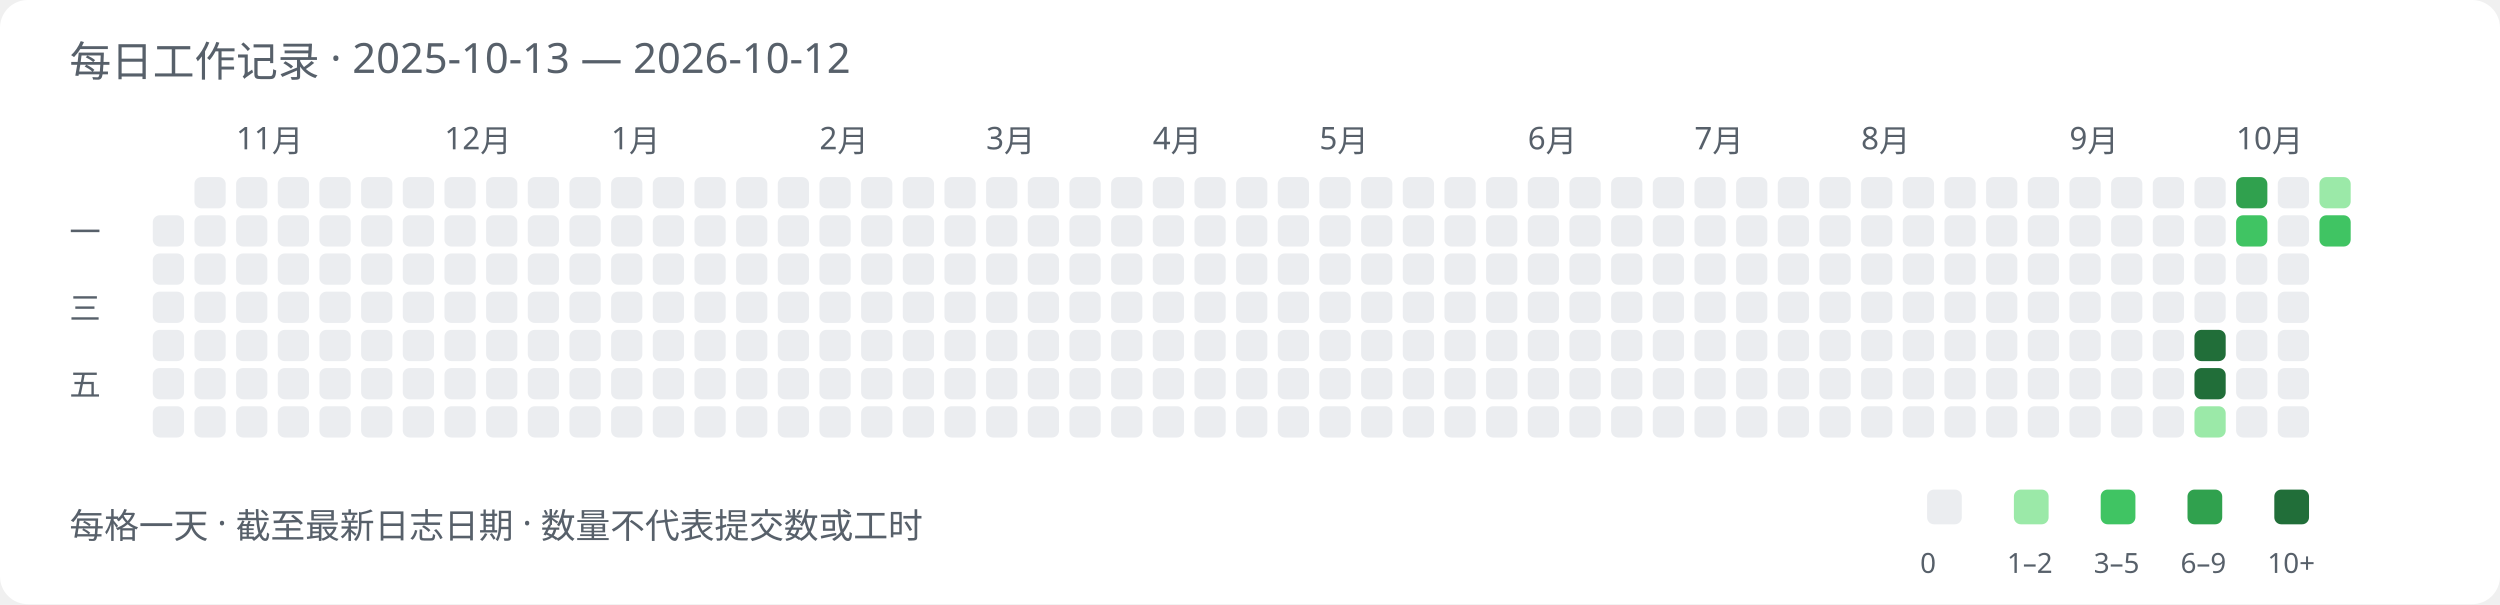
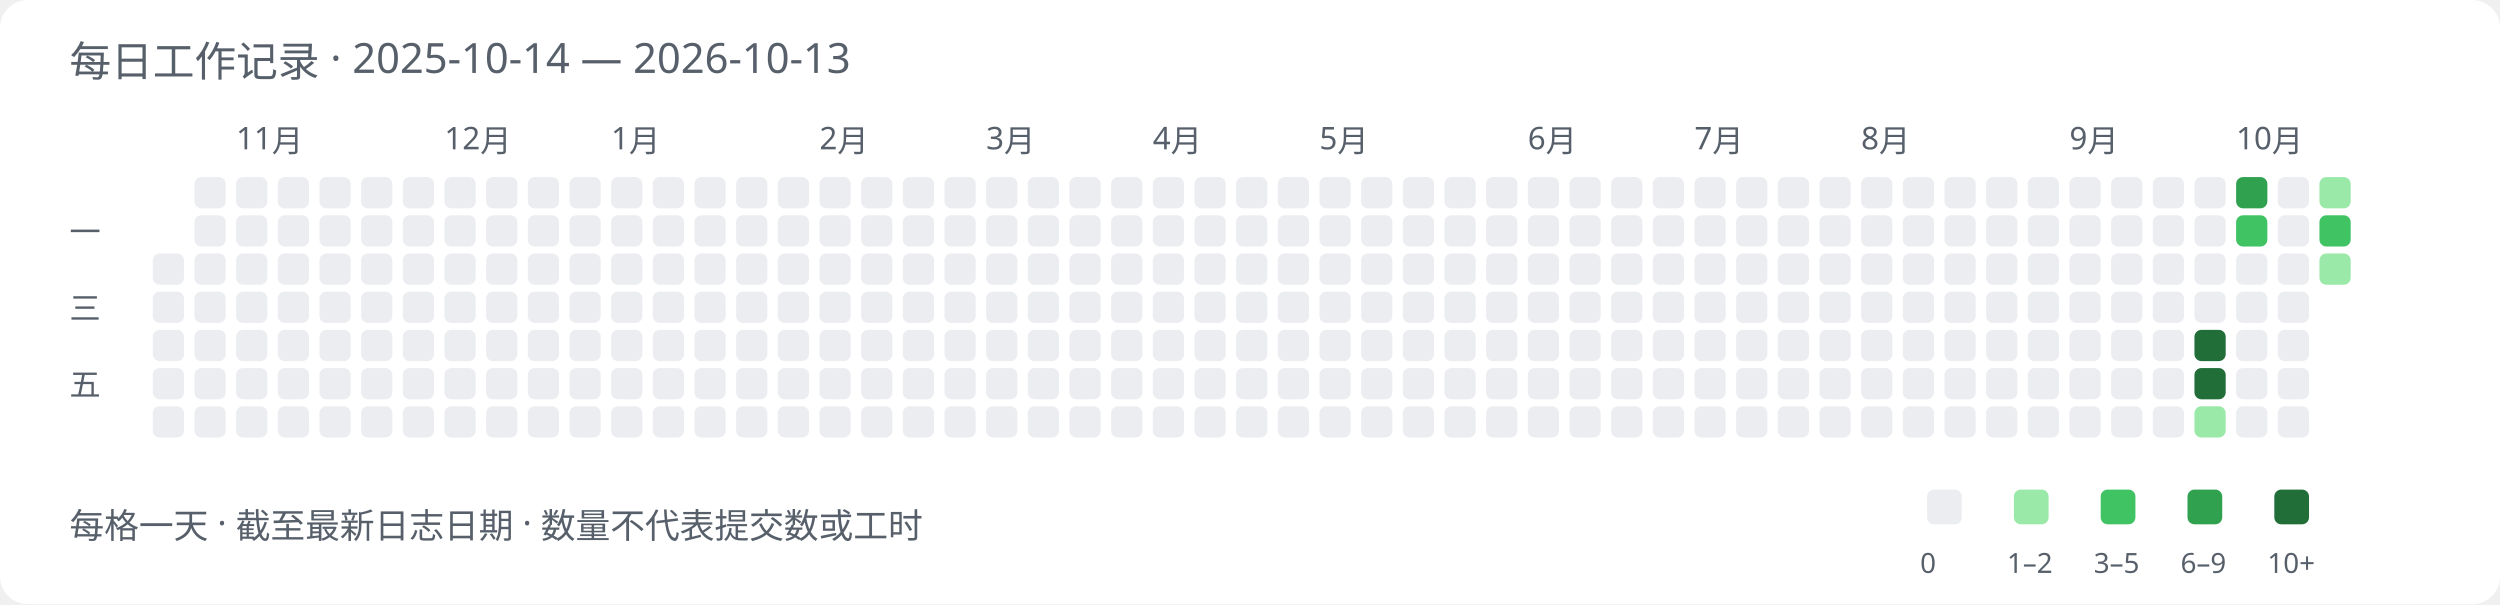
<svg xmlns="http://www.w3.org/2000/svg" width="720" height="174" viewBox="0 0 720 174" role="img" aria-label="每日开发记录全年贡献格">
  <rect width="100%" height="100%" rx="8" fill="#fff" />
  <g font-family="system-ui, sans-serif">
-     <text x="20" y="22" font-size="12" fill="#57606a">每日工作记录 · 2025-10-13 — 2026-10-12</text>
+     <text x="20" y="22" font-size="12" fill="#57606a">每日工作记录 · 2025-10-14 — 2026-10-13</text>
    <text x="20" y="70" font-size="9" fill="#57606a">一</text>
    <text x="20" y="92" font-size="9" fill="#57606a">三</text>
    <text x="20" y="114" font-size="9" fill="#57606a">五</text>
-     <rect data-date="2025-10-13" data-count="0" x="44" y="62" width="9" height="9" rx="2" fill="#ebedf0" />
    <rect data-date="2025-10-14" data-count="0" x="44" y="73" width="9" height="9" rx="2" fill="#ebedf0" />
    <rect data-date="2025-10-15" data-count="0" x="44" y="84" width="9" height="9" rx="2" fill="#ebedf0" />
    <rect data-date="2025-10-16" data-count="0" x="44" y="95" width="9" height="9" rx="2" fill="#ebedf0" />
    <rect data-date="2025-10-17" data-count="0" x="44" y="106" width="9" height="9" rx="2" fill="#ebedf0" />
    <rect data-date="2025-10-18" data-count="0" x="44" y="117" width="9" height="9" rx="2" fill="#ebedf0" />
    <rect data-date="2025-10-19" data-count="0" x="56" y="51" width="9" height="9" rx="2" fill="#ebedf0" />
    <rect data-date="2025-10-20" data-count="0" x="56" y="62" width="9" height="9" rx="2" fill="#ebedf0" />
    <rect data-date="2025-10-21" data-count="0" x="56" y="73" width="9" height="9" rx="2" fill="#ebedf0" />
    <rect data-date="2025-10-22" data-count="0" x="56" y="84" width="9" height="9" rx="2" fill="#ebedf0" />
    <rect data-date="2025-10-23" data-count="0" x="56" y="95" width="9" height="9" rx="2" fill="#ebedf0" />
    <rect data-date="2025-10-24" data-count="0" x="56" y="106" width="9" height="9" rx="2" fill="#ebedf0" />
    <rect data-date="2025-10-25" data-count="0" x="56" y="117" width="9" height="9" rx="2" fill="#ebedf0" />
    <rect data-date="2025-10-26" data-count="0" x="68" y="51" width="9" height="9" rx="2" fill="#ebedf0" />
    <rect data-date="2025-10-27" data-count="0" x="68" y="62" width="9" height="9" rx="2" fill="#ebedf0" />
    <rect data-date="2025-10-28" data-count="0" x="68" y="73" width="9" height="9" rx="2" fill="#ebedf0" />
    <rect data-date="2025-10-29" data-count="0" x="68" y="84" width="9" height="9" rx="2" fill="#ebedf0" />
    <rect data-date="2025-10-30" data-count="0" x="68" y="95" width="9" height="9" rx="2" fill="#ebedf0" />
    <rect data-date="2025-10-31" data-count="0" x="68" y="106" width="9" height="9" rx="2" fill="#ebedf0" />
    <text x="68" y="43" font-size="9" fill="#57606a">11月</text>
    <rect data-date="2025-11-01" data-count="0" x="68" y="117" width="9" height="9" rx="2" fill="#ebedf0" />
    <rect data-date="2025-11-02" data-count="0" x="80" y="51" width="9" height="9" rx="2" fill="#ebedf0" />
    <rect data-date="2025-11-03" data-count="0" x="80" y="62" width="9" height="9" rx="2" fill="#ebedf0" />
    <rect data-date="2025-11-04" data-count="0" x="80" y="73" width="9" height="9" rx="2" fill="#ebedf0" />
    <rect data-date="2025-11-05" data-count="0" x="80" y="84" width="9" height="9" rx="2" fill="#ebedf0" />
    <rect data-date="2025-11-06" data-count="0" x="80" y="95" width="9" height="9" rx="2" fill="#ebedf0" />
    <rect data-date="2025-11-07" data-count="0" x="80" y="106" width="9" height="9" rx="2" fill="#ebedf0" />
    <rect data-date="2025-11-08" data-count="0" x="80" y="117" width="9" height="9" rx="2" fill="#ebedf0" />
    <rect data-date="2025-11-09" data-count="0" x="92" y="51" width="9" height="9" rx="2" fill="#ebedf0" />
    <rect data-date="2025-11-10" data-count="0" x="92" y="62" width="9" height="9" rx="2" fill="#ebedf0" />
    <rect data-date="2025-11-11" data-count="0" x="92" y="73" width="9" height="9" rx="2" fill="#ebedf0" />
    <rect data-date="2025-11-12" data-count="0" x="92" y="84" width="9" height="9" rx="2" fill="#ebedf0" />
    <rect data-date="2025-11-13" data-count="0" x="92" y="95" width="9" height="9" rx="2" fill="#ebedf0" />
    <rect data-date="2025-11-14" data-count="0" x="92" y="106" width="9" height="9" rx="2" fill="#ebedf0" />
    <rect data-date="2025-11-15" data-count="0" x="92" y="117" width="9" height="9" rx="2" fill="#ebedf0" />
    <rect data-date="2025-11-16" data-count="0" x="104" y="51" width="9" height="9" rx="2" fill="#ebedf0" />
    <rect data-date="2025-11-17" data-count="0" x="104" y="62" width="9" height="9" rx="2" fill="#ebedf0" />
    <rect data-date="2025-11-18" data-count="0" x="104" y="73" width="9" height="9" rx="2" fill="#ebedf0" />
    <rect data-date="2025-11-19" data-count="0" x="104" y="84" width="9" height="9" rx="2" fill="#ebedf0" />
    <rect data-date="2025-11-20" data-count="0" x="104" y="95" width="9" height="9" rx="2" fill="#ebedf0" />
    <rect data-date="2025-11-21" data-count="0" x="104" y="106" width="9" height="9" rx="2" fill="#ebedf0" />
    <rect data-date="2025-11-22" data-count="0" x="104" y="117" width="9" height="9" rx="2" fill="#ebedf0" />
    <rect data-date="2025-11-23" data-count="0" x="116" y="51" width="9" height="9" rx="2" fill="#ebedf0" />
    <rect data-date="2025-11-24" data-count="0" x="116" y="62" width="9" height="9" rx="2" fill="#ebedf0" />
    <rect data-date="2025-11-25" data-count="0" x="116" y="73" width="9" height="9" rx="2" fill="#ebedf0" />
    <rect data-date="2025-11-26" data-count="0" x="116" y="84" width="9" height="9" rx="2" fill="#ebedf0" />
    <rect data-date="2025-11-27" data-count="0" x="116" y="95" width="9" height="9" rx="2" fill="#ebedf0" />
    <rect data-date="2025-11-28" data-count="0" x="116" y="106" width="9" height="9" rx="2" fill="#ebedf0" />
    <rect data-date="2025-11-29" data-count="0" x="116" y="117" width="9" height="9" rx="2" fill="#ebedf0" />
    <rect data-date="2025-11-30" data-count="0" x="128" y="51" width="9" height="9" rx="2" fill="#ebedf0" />
    <text x="128" y="43" font-size="9" fill="#57606a">12月</text>
    <rect data-date="2025-12-01" data-count="0" x="128" y="62" width="9" height="9" rx="2" fill="#ebedf0" />
    <rect data-date="2025-12-02" data-count="0" x="128" y="73" width="9" height="9" rx="2" fill="#ebedf0" />
    <rect data-date="2025-12-03" data-count="0" x="128" y="84" width="9" height="9" rx="2" fill="#ebedf0" />
    <rect data-date="2025-12-04" data-count="0" x="128" y="95" width="9" height="9" rx="2" fill="#ebedf0" />
    <rect data-date="2025-12-05" data-count="0" x="128" y="106" width="9" height="9" rx="2" fill="#ebedf0" />
    <rect data-date="2025-12-06" data-count="0" x="128" y="117" width="9" height="9" rx="2" fill="#ebedf0" />
    <rect data-date="2025-12-07" data-count="0" x="140" y="51" width="9" height="9" rx="2" fill="#ebedf0" />
    <rect data-date="2025-12-08" data-count="0" x="140" y="62" width="9" height="9" rx="2" fill="#ebedf0" />
    <rect data-date="2025-12-09" data-count="0" x="140" y="73" width="9" height="9" rx="2" fill="#ebedf0" />
    <rect data-date="2025-12-10" data-count="0" x="140" y="84" width="9" height="9" rx="2" fill="#ebedf0" />
    <rect data-date="2025-12-11" data-count="0" x="140" y="95" width="9" height="9" rx="2" fill="#ebedf0" />
    <rect data-date="2025-12-12" data-count="0" x="140" y="106" width="9" height="9" rx="2" fill="#ebedf0" />
    <rect data-date="2025-12-13" data-count="0" x="140" y="117" width="9" height="9" rx="2" fill="#ebedf0" />
    <rect data-date="2025-12-14" data-count="0" x="152" y="51" width="9" height="9" rx="2" fill="#ebedf0" />
    <rect data-date="2025-12-15" data-count="0" x="152" y="62" width="9" height="9" rx="2" fill="#ebedf0" />
    <rect data-date="2025-12-16" data-count="0" x="152" y="73" width="9" height="9" rx="2" fill="#ebedf0" />
    <rect data-date="2025-12-17" data-count="0" x="152" y="84" width="9" height="9" rx="2" fill="#ebedf0" />
    <rect data-date="2025-12-18" data-count="0" x="152" y="95" width="9" height="9" rx="2" fill="#ebedf0" />
    <rect data-date="2025-12-19" data-count="0" x="152" y="106" width="9" height="9" rx="2" fill="#ebedf0" />
    <rect data-date="2025-12-20" data-count="0" x="152" y="117" width="9" height="9" rx="2" fill="#ebedf0" />
    <rect data-date="2025-12-21" data-count="0" x="164" y="51" width="9" height="9" rx="2" fill="#ebedf0" />
    <rect data-date="2025-12-22" data-count="0" x="164" y="62" width="9" height="9" rx="2" fill="#ebedf0" />
    <rect data-date="2025-12-23" data-count="0" x="164" y="73" width="9" height="9" rx="2" fill="#ebedf0" />
    <rect data-date="2025-12-24" data-count="0" x="164" y="84" width="9" height="9" rx="2" fill="#ebedf0" />
    <rect data-date="2025-12-25" data-count="0" x="164" y="95" width="9" height="9" rx="2" fill="#ebedf0" />
    <rect data-date="2025-12-26" data-count="0" x="164" y="106" width="9" height="9" rx="2" fill="#ebedf0" />
    <rect data-date="2025-12-27" data-count="0" x="164" y="117" width="9" height="9" rx="2" fill="#ebedf0" />
    <rect data-date="2025-12-28" data-count="0" x="176" y="51" width="9" height="9" rx="2" fill="#ebedf0" />
    <rect data-date="2025-12-29" data-count="0" x="176" y="62" width="9" height="9" rx="2" fill="#ebedf0" />
    <rect data-date="2025-12-30" data-count="0" x="176" y="73" width="9" height="9" rx="2" fill="#ebedf0" />
    <rect data-date="2025-12-31" data-count="0" x="176" y="84" width="9" height="9" rx="2" fill="#ebedf0" />
    <text x="176" y="43" font-size="9" fill="#57606a">1月</text>
    <rect data-date="2026-01-01" data-count="0" x="176" y="95" width="9" height="9" rx="2" fill="#ebedf0" />
    <rect data-date="2026-01-02" data-count="0" x="176" y="106" width="9" height="9" rx="2" fill="#ebedf0" />
    <rect data-date="2026-01-03" data-count="0" x="176" y="117" width="9" height="9" rx="2" fill="#ebedf0" />
    <rect data-date="2026-01-04" data-count="0" x="188" y="51" width="9" height="9" rx="2" fill="#ebedf0" />
    <rect data-date="2026-01-05" data-count="0" x="188" y="62" width="9" height="9" rx="2" fill="#ebedf0" />
    <rect data-date="2026-01-06" data-count="0" x="188" y="73" width="9" height="9" rx="2" fill="#ebedf0" />
    <rect data-date="2026-01-07" data-count="0" x="188" y="84" width="9" height="9" rx="2" fill="#ebedf0" />
    <rect data-date="2026-01-08" data-count="0" x="188" y="95" width="9" height="9" rx="2" fill="#ebedf0" />
    <rect data-date="2026-01-09" data-count="0" x="188" y="106" width="9" height="9" rx="2" fill="#ebedf0" />
    <rect data-date="2026-01-10" data-count="0" x="188" y="117" width="9" height="9" rx="2" fill="#ebedf0" />
    <rect data-date="2026-01-11" data-count="0" x="200" y="51" width="9" height="9" rx="2" fill="#ebedf0" />
    <rect data-date="2026-01-12" data-count="0" x="200" y="62" width="9" height="9" rx="2" fill="#ebedf0" />
    <rect data-date="2026-01-13" data-count="0" x="200" y="73" width="9" height="9" rx="2" fill="#ebedf0" />
    <rect data-date="2026-01-14" data-count="0" x="200" y="84" width="9" height="9" rx="2" fill="#ebedf0" />
    <rect data-date="2026-01-15" data-count="0" x="200" y="95" width="9" height="9" rx="2" fill="#ebedf0" />
    <rect data-date="2026-01-16" data-count="0" x="200" y="106" width="9" height="9" rx="2" fill="#ebedf0" />
    <rect data-date="2026-01-17" data-count="0" x="200" y="117" width="9" height="9" rx="2" fill="#ebedf0" />
    <rect data-date="2026-01-18" data-count="0" x="212" y="51" width="9" height="9" rx="2" fill="#ebedf0" />
    <rect data-date="2026-01-19" data-count="0" x="212" y="62" width="9" height="9" rx="2" fill="#ebedf0" />
    <rect data-date="2026-01-20" data-count="0" x="212" y="73" width="9" height="9" rx="2" fill="#ebedf0" />
    <rect data-date="2026-01-21" data-count="0" x="212" y="84" width="9" height="9" rx="2" fill="#ebedf0" />
    <rect data-date="2026-01-22" data-count="0" x="212" y="95" width="9" height="9" rx="2" fill="#ebedf0" />
    <rect data-date="2026-01-23" data-count="0" x="212" y="106" width="9" height="9" rx="2" fill="#ebedf0" />
    <rect data-date="2026-01-24" data-count="0" x="212" y="117" width="9" height="9" rx="2" fill="#ebedf0" />
    <rect data-date="2026-01-25" data-count="0" x="224" y="51" width="9" height="9" rx="2" fill="#ebedf0" />
    <rect data-date="2026-01-26" data-count="0" x="224" y="62" width="9" height="9" rx="2" fill="#ebedf0" />
    <rect data-date="2026-01-27" data-count="0" x="224" y="73" width="9" height="9" rx="2" fill="#ebedf0" />
    <rect data-date="2026-01-28" data-count="0" x="224" y="84" width="9" height="9" rx="2" fill="#ebedf0" />
    <rect data-date="2026-01-29" data-count="0" x="224" y="95" width="9" height="9" rx="2" fill="#ebedf0" />
    <rect data-date="2026-01-30" data-count="0" x="224" y="106" width="9" height="9" rx="2" fill="#ebedf0" />
    <rect data-date="2026-01-31" data-count="0" x="224" y="117" width="9" height="9" rx="2" fill="#ebedf0" />
    <text x="236" y="43" font-size="9" fill="#57606a">2月</text>
    <rect data-date="2026-02-01" data-count="0" x="236" y="51" width="9" height="9" rx="2" fill="#ebedf0" />
    <rect data-date="2026-02-02" data-count="0" x="236" y="62" width="9" height="9" rx="2" fill="#ebedf0" />
    <rect data-date="2026-02-03" data-count="0" x="236" y="73" width="9" height="9" rx="2" fill="#ebedf0" />
    <rect data-date="2026-02-04" data-count="0" x="236" y="84" width="9" height="9" rx="2" fill="#ebedf0" />
    <rect data-date="2026-02-05" data-count="0" x="236" y="95" width="9" height="9" rx="2" fill="#ebedf0" />
    <rect data-date="2026-02-06" data-count="0" x="236" y="106" width="9" height="9" rx="2" fill="#ebedf0" />
    <rect data-date="2026-02-07" data-count="0" x="236" y="117" width="9" height="9" rx="2" fill="#ebedf0" />
    <rect data-date="2026-02-08" data-count="0" x="248" y="51" width="9" height="9" rx="2" fill="#ebedf0" />
    <rect data-date="2026-02-09" data-count="0" x="248" y="62" width="9" height="9" rx="2" fill="#ebedf0" />
    <rect data-date="2026-02-10" data-count="0" x="248" y="73" width="9" height="9" rx="2" fill="#ebedf0" />
    <rect data-date="2026-02-11" data-count="0" x="248" y="84" width="9" height="9" rx="2" fill="#ebedf0" />
    <rect data-date="2026-02-12" data-count="0" x="248" y="95" width="9" height="9" rx="2" fill="#ebedf0" />
    <rect data-date="2026-02-13" data-count="0" x="248" y="106" width="9" height="9" rx="2" fill="#ebedf0" />
    <rect data-date="2026-02-14" data-count="0" x="248" y="117" width="9" height="9" rx="2" fill="#ebedf0" />
    <rect data-date="2026-02-15" data-count="0" x="260" y="51" width="9" height="9" rx="2" fill="#ebedf0" />
    <rect data-date="2026-02-16" data-count="0" x="260" y="62" width="9" height="9" rx="2" fill="#ebedf0" />
    <rect data-date="2026-02-17" data-count="0" x="260" y="73" width="9" height="9" rx="2" fill="#ebedf0" />
    <rect data-date="2026-02-18" data-count="0" x="260" y="84" width="9" height="9" rx="2" fill="#ebedf0" />
    <rect data-date="2026-02-19" data-count="0" x="260" y="95" width="9" height="9" rx="2" fill="#ebedf0" />
    <rect data-date="2026-02-20" data-count="0" x="260" y="106" width="9" height="9" rx="2" fill="#ebedf0" />
    <rect data-date="2026-02-21" data-count="0" x="260" y="117" width="9" height="9" rx="2" fill="#ebedf0" />
    <rect data-date="2026-02-22" data-count="0" x="272" y="51" width="9" height="9" rx="2" fill="#ebedf0" />
    <rect data-date="2026-02-23" data-count="0" x="272" y="62" width="9" height="9" rx="2" fill="#ebedf0" />
    <rect data-date="2026-02-24" data-count="0" x="272" y="73" width="9" height="9" rx="2" fill="#ebedf0" />
    <rect data-date="2026-02-25" data-count="0" x="272" y="84" width="9" height="9" rx="2" fill="#ebedf0" />
    <rect data-date="2026-02-26" data-count="0" x="272" y="95" width="9" height="9" rx="2" fill="#ebedf0" />
    <rect data-date="2026-02-27" data-count="0" x="272" y="106" width="9" height="9" rx="2" fill="#ebedf0" />
    <rect data-date="2026-02-28" data-count="0" x="272" y="117" width="9" height="9" rx="2" fill="#ebedf0" />
    <text x="284" y="43" font-size="9" fill="#57606a">3月</text>
    <rect data-date="2026-03-01" data-count="0" x="284" y="51" width="9" height="9" rx="2" fill="#ebedf0" />
    <rect data-date="2026-03-02" data-count="0" x="284" y="62" width="9" height="9" rx="2" fill="#ebedf0" />
    <rect data-date="2026-03-03" data-count="0" x="284" y="73" width="9" height="9" rx="2" fill="#ebedf0" />
    <rect data-date="2026-03-04" data-count="0" x="284" y="84" width="9" height="9" rx="2" fill="#ebedf0" />
    <rect data-date="2026-03-05" data-count="0" x="284" y="95" width="9" height="9" rx="2" fill="#ebedf0" />
    <rect data-date="2026-03-06" data-count="0" x="284" y="106" width="9" height="9" rx="2" fill="#ebedf0" />
    <rect data-date="2026-03-07" data-count="0" x="284" y="117" width="9" height="9" rx="2" fill="#ebedf0" />
    <rect data-date="2026-03-08" data-count="0" x="296" y="51" width="9" height="9" rx="2" fill="#ebedf0" />
    <rect data-date="2026-03-09" data-count="0" x="296" y="62" width="9" height="9" rx="2" fill="#ebedf0" />
    <rect data-date="2026-03-10" data-count="0" x="296" y="73" width="9" height="9" rx="2" fill="#ebedf0" />
    <rect data-date="2026-03-11" data-count="0" x="296" y="84" width="9" height="9" rx="2" fill="#ebedf0" />
    <rect data-date="2026-03-12" data-count="0" x="296" y="95" width="9" height="9" rx="2" fill="#ebedf0" />
    <rect data-date="2026-03-13" data-count="0" x="296" y="106" width="9" height="9" rx="2" fill="#ebedf0" />
    <rect data-date="2026-03-14" data-count="0" x="296" y="117" width="9" height="9" rx="2" fill="#ebedf0" />
    <rect data-date="2026-03-15" data-count="0" x="308" y="51" width="9" height="9" rx="2" fill="#ebedf0" />
    <rect data-date="2026-03-16" data-count="0" x="308" y="62" width="9" height="9" rx="2" fill="#ebedf0" />
    <rect data-date="2026-03-17" data-count="0" x="308" y="73" width="9" height="9" rx="2" fill="#ebedf0" />
    <rect data-date="2026-03-18" data-count="0" x="308" y="84" width="9" height="9" rx="2" fill="#ebedf0" />
    <rect data-date="2026-03-19" data-count="0" x="308" y="95" width="9" height="9" rx="2" fill="#ebedf0" />
    <rect data-date="2026-03-20" data-count="0" x="308" y="106" width="9" height="9" rx="2" fill="#ebedf0" />
    <rect data-date="2026-03-21" data-count="0" x="308" y="117" width="9" height="9" rx="2" fill="#ebedf0" />
    <rect data-date="2026-03-22" data-count="0" x="320" y="51" width="9" height="9" rx="2" fill="#ebedf0" />
    <rect data-date="2026-03-23" data-count="0" x="320" y="62" width="9" height="9" rx="2" fill="#ebedf0" />
    <rect data-date="2026-03-24" data-count="0" x="320" y="73" width="9" height="9" rx="2" fill="#ebedf0" />
    <rect data-date="2026-03-25" data-count="0" x="320" y="84" width="9" height="9" rx="2" fill="#ebedf0" />
    <rect data-date="2026-03-26" data-count="0" x="320" y="95" width="9" height="9" rx="2" fill="#ebedf0" />
    <rect data-date="2026-03-27" data-count="0" x="320" y="106" width="9" height="9" rx="2" fill="#ebedf0" />
    <rect data-date="2026-03-28" data-count="0" x="320" y="117" width="9" height="9" rx="2" fill="#ebedf0" />
    <rect data-date="2026-03-29" data-count="0" x="332" y="51" width="9" height="9" rx="2" fill="#ebedf0" />
    <rect data-date="2026-03-30" data-count="0" x="332" y="62" width="9" height="9" rx="2" fill="#ebedf0" />
    <rect data-date="2026-03-31" data-count="0" x="332" y="73" width="9" height="9" rx="2" fill="#ebedf0" />
    <text x="332" y="43" font-size="9" fill="#57606a">4月</text>
    <rect data-date="2026-04-01" data-count="0" x="332" y="84" width="9" height="9" rx="2" fill="#ebedf0" />
    <rect data-date="2026-04-02" data-count="0" x="332" y="95" width="9" height="9" rx="2" fill="#ebedf0" />
    <rect data-date="2026-04-03" data-count="0" x="332" y="106" width="9" height="9" rx="2" fill="#ebedf0" />
    <rect data-date="2026-04-04" data-count="0" x="332" y="117" width="9" height="9" rx="2" fill="#ebedf0" />
    <rect data-date="2026-04-05" data-count="0" x="344" y="51" width="9" height="9" rx="2" fill="#ebedf0" />
    <rect data-date="2026-04-06" data-count="0" x="344" y="62" width="9" height="9" rx="2" fill="#ebedf0" />
    <rect data-date="2026-04-07" data-count="0" x="344" y="73" width="9" height="9" rx="2" fill="#ebedf0" />
    <rect data-date="2026-04-08" data-count="0" x="344" y="84" width="9" height="9" rx="2" fill="#ebedf0" />
    <rect data-date="2026-04-09" data-count="0" x="344" y="95" width="9" height="9" rx="2" fill="#ebedf0" />
    <rect data-date="2026-04-10" data-count="0" x="344" y="106" width="9" height="9" rx="2" fill="#ebedf0" />
    <rect data-date="2026-04-11" data-count="0" x="344" y="117" width="9" height="9" rx="2" fill="#ebedf0" />
    <rect data-date="2026-04-12" data-count="0" x="356" y="51" width="9" height="9" rx="2" fill="#ebedf0" />
    <rect data-date="2026-04-13" data-count="0" x="356" y="62" width="9" height="9" rx="2" fill="#ebedf0" />
    <rect data-date="2026-04-14" data-count="0" x="356" y="73" width="9" height="9" rx="2" fill="#ebedf0" />
    <rect data-date="2026-04-15" data-count="0" x="356" y="84" width="9" height="9" rx="2" fill="#ebedf0" />
    <rect data-date="2026-04-16" data-count="0" x="356" y="95" width="9" height="9" rx="2" fill="#ebedf0" />
    <rect data-date="2026-04-17" data-count="0" x="356" y="106" width="9" height="9" rx="2" fill="#ebedf0" />
    <rect data-date="2026-04-18" data-count="0" x="356" y="117" width="9" height="9" rx="2" fill="#ebedf0" />
    <rect data-date="2026-04-19" data-count="0" x="368" y="51" width="9" height="9" rx="2" fill="#ebedf0" />
    <rect data-date="2026-04-20" data-count="0" x="368" y="62" width="9" height="9" rx="2" fill="#ebedf0" />
    <rect data-date="2026-04-21" data-count="0" x="368" y="73" width="9" height="9" rx="2" fill="#ebedf0" />
    <rect data-date="2026-04-22" data-count="0" x="368" y="84" width="9" height="9" rx="2" fill="#ebedf0" />
    <rect data-date="2026-04-23" data-count="0" x="368" y="95" width="9" height="9" rx="2" fill="#ebedf0" />
    <rect data-date="2026-04-24" data-count="0" x="368" y="106" width="9" height="9" rx="2" fill="#ebedf0" />
    <rect data-date="2026-04-25" data-count="0" x="368" y="117" width="9" height="9" rx="2" fill="#ebedf0" />
    <rect data-date="2026-04-26" data-count="0" x="380" y="51" width="9" height="9" rx="2" fill="#ebedf0" />
    <rect data-date="2026-04-27" data-count="0" x="380" y="62" width="9" height="9" rx="2" fill="#ebedf0" />
    <rect data-date="2026-04-28" data-count="0" x="380" y="73" width="9" height="9" rx="2" fill="#ebedf0" />
    <rect data-date="2026-04-29" data-count="0" x="380" y="84" width="9" height="9" rx="2" fill="#ebedf0" />
    <rect data-date="2026-04-30" data-count="0" x="380" y="95" width="9" height="9" rx="2" fill="#ebedf0" />
    <text x="380" y="43" font-size="9" fill="#57606a">5月</text>
    <rect data-date="2026-05-01" data-count="0" x="380" y="106" width="9" height="9" rx="2" fill="#ebedf0" />
    <rect data-date="2026-05-02" data-count="0" x="380" y="117" width="9" height="9" rx="2" fill="#ebedf0" />
    <rect data-date="2026-05-03" data-count="0" x="392" y="51" width="9" height="9" rx="2" fill="#ebedf0" />
    <rect data-date="2026-05-04" data-count="0" x="392" y="62" width="9" height="9" rx="2" fill="#ebedf0" />
    <rect data-date="2026-05-05" data-count="0" x="392" y="73" width="9" height="9" rx="2" fill="#ebedf0" />
    <rect data-date="2026-05-06" data-count="0" x="392" y="84" width="9" height="9" rx="2" fill="#ebedf0" />
    <rect data-date="2026-05-07" data-count="0" x="392" y="95" width="9" height="9" rx="2" fill="#ebedf0" />
    <rect data-date="2026-05-08" data-count="0" x="392" y="106" width="9" height="9" rx="2" fill="#ebedf0" />
    <rect data-date="2026-05-09" data-count="0" x="392" y="117" width="9" height="9" rx="2" fill="#ebedf0" />
    <rect data-date="2026-05-10" data-count="0" x="404" y="51" width="9" height="9" rx="2" fill="#ebedf0" />
    <rect data-date="2026-05-11" data-count="0" x="404" y="62" width="9" height="9" rx="2" fill="#ebedf0" />
    <rect data-date="2026-05-12" data-count="0" x="404" y="73" width="9" height="9" rx="2" fill="#ebedf0" />
    <rect data-date="2026-05-13" data-count="0" x="404" y="84" width="9" height="9" rx="2" fill="#ebedf0" />
    <rect data-date="2026-05-14" data-count="0" x="404" y="95" width="9" height="9" rx="2" fill="#ebedf0" />
    <rect data-date="2026-05-15" data-count="0" x="404" y="106" width="9" height="9" rx="2" fill="#ebedf0" />
    <rect data-date="2026-05-16" data-count="0" x="404" y="117" width="9" height="9" rx="2" fill="#ebedf0" />
    <rect data-date="2026-05-17" data-count="0" x="416" y="51" width="9" height="9" rx="2" fill="#ebedf0" />
    <rect data-date="2026-05-18" data-count="0" x="416" y="62" width="9" height="9" rx="2" fill="#ebedf0" />
    <rect data-date="2026-05-19" data-count="0" x="416" y="73" width="9" height="9" rx="2" fill="#ebedf0" />
    <rect data-date="2026-05-20" data-count="0" x="416" y="84" width="9" height="9" rx="2" fill="#ebedf0" />
    <rect data-date="2026-05-21" data-count="0" x="416" y="95" width="9" height="9" rx="2" fill="#ebedf0" />
    <rect data-date="2026-05-22" data-count="0" x="416" y="106" width="9" height="9" rx="2" fill="#ebedf0" />
    <rect data-date="2026-05-23" data-count="0" x="416" y="117" width="9" height="9" rx="2" fill="#ebedf0" />
    <rect data-date="2026-05-24" data-count="0" x="428" y="51" width="9" height="9" rx="2" fill="#ebedf0" />
    <rect data-date="2026-05-25" data-count="0" x="428" y="62" width="9" height="9" rx="2" fill="#ebedf0" />
    <rect data-date="2026-05-26" data-count="0" x="428" y="73" width="9" height="9" rx="2" fill="#ebedf0" />
    <rect data-date="2026-05-27" data-count="0" x="428" y="84" width="9" height="9" rx="2" fill="#ebedf0" />
    <rect data-date="2026-05-28" data-count="0" x="428" y="95" width="9" height="9" rx="2" fill="#ebedf0" />
    <rect data-date="2026-05-29" data-count="0" x="428" y="106" width="9" height="9" rx="2" fill="#ebedf0" />
    <rect data-date="2026-05-30" data-count="0" x="428" y="117" width="9" height="9" rx="2" fill="#ebedf0" />
    <rect data-date="2026-05-31" data-count="0" x="440" y="51" width="9" height="9" rx="2" fill="#ebedf0" />
    <text x="440" y="43" font-size="9" fill="#57606a">6月</text>
    <rect data-date="2026-06-01" data-count="0" x="440" y="62" width="9" height="9" rx="2" fill="#ebedf0" />
    <rect data-date="2026-06-02" data-count="0" x="440" y="73" width="9" height="9" rx="2" fill="#ebedf0" />
    <rect data-date="2026-06-03" data-count="0" x="440" y="84" width="9" height="9" rx="2" fill="#ebedf0" />
    <rect data-date="2026-06-04" data-count="0" x="440" y="95" width="9" height="9" rx="2" fill="#ebedf0" />
    <rect data-date="2026-06-05" data-count="0" x="440" y="106" width="9" height="9" rx="2" fill="#ebedf0" />
    <rect data-date="2026-06-06" data-count="0" x="440" y="117" width="9" height="9" rx="2" fill="#ebedf0" />
    <rect data-date="2026-06-07" data-count="0" x="452" y="51" width="9" height="9" rx="2" fill="#ebedf0" />
    <rect data-date="2026-06-08" data-count="0" x="452" y="62" width="9" height="9" rx="2" fill="#ebedf0" />
    <rect data-date="2026-06-09" data-count="0" x="452" y="73" width="9" height="9" rx="2" fill="#ebedf0" />
    <rect data-date="2026-06-10" data-count="0" x="452" y="84" width="9" height="9" rx="2" fill="#ebedf0" />
    <rect data-date="2026-06-11" data-count="0" x="452" y="95" width="9" height="9" rx="2" fill="#ebedf0" />
    <rect data-date="2026-06-12" data-count="0" x="452" y="106" width="9" height="9" rx="2" fill="#ebedf0" />
    <rect data-date="2026-06-13" data-count="0" x="452" y="117" width="9" height="9" rx="2" fill="#ebedf0" />
    <rect data-date="2026-06-14" data-count="0" x="464" y="51" width="9" height="9" rx="2" fill="#ebedf0" />
    <rect data-date="2026-06-15" data-count="0" x="464" y="62" width="9" height="9" rx="2" fill="#ebedf0" />
    <rect data-date="2026-06-16" data-count="0" x="464" y="73" width="9" height="9" rx="2" fill="#ebedf0" />
    <rect data-date="2026-06-17" data-count="0" x="464" y="84" width="9" height="9" rx="2" fill="#ebedf0" />
    <rect data-date="2026-06-18" data-count="0" x="464" y="95" width="9" height="9" rx="2" fill="#ebedf0" />
    <rect data-date="2026-06-19" data-count="0" x="464" y="106" width="9" height="9" rx="2" fill="#ebedf0" />
    <rect data-date="2026-06-20" data-count="0" x="464" y="117" width="9" height="9" rx="2" fill="#ebedf0" />
    <rect data-date="2026-06-21" data-count="0" x="476" y="51" width="9" height="9" rx="2" fill="#ebedf0" />
    <rect data-date="2026-06-22" data-count="0" x="476" y="62" width="9" height="9" rx="2" fill="#ebedf0" />
    <rect data-date="2026-06-23" data-count="0" x="476" y="73" width="9" height="9" rx="2" fill="#ebedf0" />
    <rect data-date="2026-06-24" data-count="0" x="476" y="84" width="9" height="9" rx="2" fill="#ebedf0" />
    <rect data-date="2026-06-25" data-count="0" x="476" y="95" width="9" height="9" rx="2" fill="#ebedf0" />
    <rect data-date="2026-06-26" data-count="0" x="476" y="106" width="9" height="9" rx="2" fill="#ebedf0" />
    <rect data-date="2026-06-27" data-count="0" x="476" y="117" width="9" height="9" rx="2" fill="#ebedf0" />
    <rect data-date="2026-06-28" data-count="0" x="488" y="51" width="9" height="9" rx="2" fill="#ebedf0" />
    <rect data-date="2026-06-29" data-count="0" x="488" y="62" width="9" height="9" rx="2" fill="#ebedf0" />
    <rect data-date="2026-06-30" data-count="0" x="488" y="73" width="9" height="9" rx="2" fill="#ebedf0" />
    <text x="488" y="43" font-size="9" fill="#57606a">7月</text>
    <rect data-date="2026-07-01" data-count="0" x="488" y="84" width="9" height="9" rx="2" fill="#ebedf0" />
    <rect data-date="2026-07-02" data-count="0" x="488" y="95" width="9" height="9" rx="2" fill="#ebedf0" />
    <rect data-date="2026-07-03" data-count="0" x="488" y="106" width="9" height="9" rx="2" fill="#ebedf0" />
    <rect data-date="2026-07-04" data-count="0" x="488" y="117" width="9" height="9" rx="2" fill="#ebedf0" />
    <rect data-date="2026-07-05" data-count="0" x="500" y="51" width="9" height="9" rx="2" fill="#ebedf0" />
    <rect data-date="2026-07-06" data-count="0" x="500" y="62" width="9" height="9" rx="2" fill="#ebedf0" />
    <rect data-date="2026-07-07" data-count="0" x="500" y="73" width="9" height="9" rx="2" fill="#ebedf0" />
    <rect data-date="2026-07-08" data-count="0" x="500" y="84" width="9" height="9" rx="2" fill="#ebedf0" />
    <rect data-date="2026-07-09" data-count="0" x="500" y="95" width="9" height="9" rx="2" fill="#ebedf0" />
    <rect data-date="2026-07-10" data-count="0" x="500" y="106" width="9" height="9" rx="2" fill="#ebedf0" />
    <rect data-date="2026-07-11" data-count="0" x="500" y="117" width="9" height="9" rx="2" fill="#ebedf0" />
    <rect data-date="2026-07-12" data-count="0" x="512" y="51" width="9" height="9" rx="2" fill="#ebedf0" />
    <rect data-date="2026-07-13" data-count="0" x="512" y="62" width="9" height="9" rx="2" fill="#ebedf0" />
    <rect data-date="2026-07-14" data-count="0" x="512" y="73" width="9" height="9" rx="2" fill="#ebedf0" />
    <rect data-date="2026-07-15" data-count="0" x="512" y="84" width="9" height="9" rx="2" fill="#ebedf0" />
    <rect data-date="2026-07-16" data-count="0" x="512" y="95" width="9" height="9" rx="2" fill="#ebedf0" />
    <rect data-date="2026-07-17" data-count="0" x="512" y="106" width="9" height="9" rx="2" fill="#ebedf0" />
    <rect data-date="2026-07-18" data-count="0" x="512" y="117" width="9" height="9" rx="2" fill="#ebedf0" />
    <rect data-date="2026-07-19" data-count="0" x="524" y="51" width="9" height="9" rx="2" fill="#ebedf0" />
    <rect data-date="2026-07-20" data-count="0" x="524" y="62" width="9" height="9" rx="2" fill="#ebedf0" />
    <rect data-date="2026-07-21" data-count="0" x="524" y="73" width="9" height="9" rx="2" fill="#ebedf0" />
    <rect data-date="2026-07-22" data-count="0" x="524" y="84" width="9" height="9" rx="2" fill="#ebedf0" />
    <rect data-date="2026-07-23" data-count="0" x="524" y="95" width="9" height="9" rx="2" fill="#ebedf0" />
    <rect data-date="2026-07-24" data-count="0" x="524" y="106" width="9" height="9" rx="2" fill="#ebedf0" />
    <rect data-date="2026-07-25" data-count="0" x="524" y="117" width="9" height="9" rx="2" fill="#ebedf0" />
    <rect data-date="2026-07-26" data-count="0" x="536" y="51" width="9" height="9" rx="2" fill="#ebedf0" />
    <rect data-date="2026-07-27" data-count="0" x="536" y="62" width="9" height="9" rx="2" fill="#ebedf0" />
    <rect data-date="2026-07-28" data-count="0" x="536" y="73" width="9" height="9" rx="2" fill="#ebedf0" />
    <rect data-date="2026-07-29" data-count="0" x="536" y="84" width="9" height="9" rx="2" fill="#ebedf0" />
    <rect data-date="2026-07-30" data-count="0" x="536" y="95" width="9" height="9" rx="2" fill="#ebedf0" />
    <rect data-date="2026-07-31" data-count="0" x="536" y="106" width="9" height="9" rx="2" fill="#ebedf0" />
    <text x="536" y="43" font-size="9" fill="#57606a">8月</text>
    <rect data-date="2026-08-01" data-count="0" x="536" y="117" width="9" height="9" rx="2" fill="#ebedf0" />
    <rect data-date="2026-08-02" data-count="0" x="548" y="51" width="9" height="9" rx="2" fill="#ebedf0" />
    <rect data-date="2026-08-03" data-count="0" x="548" y="62" width="9" height="9" rx="2" fill="#ebedf0" />
    <rect data-date="2026-08-04" data-count="0" x="548" y="73" width="9" height="9" rx="2" fill="#ebedf0" />
    <rect data-date="2026-08-05" data-count="0" x="548" y="84" width="9" height="9" rx="2" fill="#ebedf0" />
    <rect data-date="2026-08-06" data-count="0" x="548" y="95" width="9" height="9" rx="2" fill="#ebedf0" />
    <rect data-date="2026-08-07" data-count="0" x="548" y="106" width="9" height="9" rx="2" fill="#ebedf0" />
    <rect data-date="2026-08-08" data-count="0" x="548" y="117" width="9" height="9" rx="2" fill="#ebedf0" />
    <rect data-date="2026-08-09" data-count="0" x="560" y="51" width="9" height="9" rx="2" fill="#ebedf0" />
    <rect data-date="2026-08-10" data-count="0" x="560" y="62" width="9" height="9" rx="2" fill="#ebedf0" />
    <rect data-date="2026-08-11" data-count="0" x="560" y="73" width="9" height="9" rx="2" fill="#ebedf0" />
    <rect data-date="2026-08-12" data-count="0" x="560" y="84" width="9" height="9" rx="2" fill="#ebedf0" />
    <rect data-date="2026-08-13" data-count="0" x="560" y="95" width="9" height="9" rx="2" fill="#ebedf0" />
    <rect data-date="2026-08-14" data-count="0" x="560" y="106" width="9" height="9" rx="2" fill="#ebedf0" />
    <rect data-date="2026-08-15" data-count="0" x="560" y="117" width="9" height="9" rx="2" fill="#ebedf0" />
    <rect data-date="2026-08-16" data-count="0" x="572" y="51" width="9" height="9" rx="2" fill="#ebedf0" />
    <rect data-date="2026-08-17" data-count="0" x="572" y="62" width="9" height="9" rx="2" fill="#ebedf0" />
    <rect data-date="2026-08-18" data-count="0" x="572" y="73" width="9" height="9" rx="2" fill="#ebedf0" />
    <rect data-date="2026-08-19" data-count="0" x="572" y="84" width="9" height="9" rx="2" fill="#ebedf0" />
    <rect data-date="2026-08-20" data-count="0" x="572" y="95" width="9" height="9" rx="2" fill="#ebedf0" />
    <rect data-date="2026-08-21" data-count="0" x="572" y="106" width="9" height="9" rx="2" fill="#ebedf0" />
    <rect data-date="2026-08-22" data-count="0" x="572" y="117" width="9" height="9" rx="2" fill="#ebedf0" />
    <rect data-date="2026-08-23" data-count="0" x="584" y="51" width="9" height="9" rx="2" fill="#ebedf0" />
    <rect data-date="2026-08-24" data-count="0" x="584" y="62" width="9" height="9" rx="2" fill="#ebedf0" />
    <rect data-date="2026-08-25" data-count="0" x="584" y="73" width="9" height="9" rx="2" fill="#ebedf0" />
    <rect data-date="2026-08-26" data-count="0" x="584" y="84" width="9" height="9" rx="2" fill="#ebedf0" />
    <rect data-date="2026-08-27" data-count="0" x="584" y="95" width="9" height="9" rx="2" fill="#ebedf0" />
    <rect data-date="2026-08-28" data-count="0" x="584" y="106" width="9" height="9" rx="2" fill="#ebedf0" />
    <rect data-date="2026-08-29" data-count="0" x="584" y="117" width="9" height="9" rx="2" fill="#ebedf0" />
    <rect data-date="2026-08-30" data-count="0" x="596" y="51" width="9" height="9" rx="2" fill="#ebedf0" />
    <rect data-date="2026-08-31" data-count="0" x="596" y="62" width="9" height="9" rx="2" fill="#ebedf0" />
    <text x="596" y="43" font-size="9" fill="#57606a">9月</text>
    <rect data-date="2026-09-01" data-count="0" x="596" y="73" width="9" height="9" rx="2" fill="#ebedf0" />
    <rect data-date="2026-09-02" data-count="0" x="596" y="84" width="9" height="9" rx="2" fill="#ebedf0" />
    <rect data-date="2026-09-03" data-count="0" x="596" y="95" width="9" height="9" rx="2" fill="#ebedf0" />
    <rect data-date="2026-09-04" data-count="0" x="596" y="106" width="9" height="9" rx="2" fill="#ebedf0" />
    <rect data-date="2026-09-05" data-count="0" x="596" y="117" width="9" height="9" rx="2" fill="#ebedf0" />
    <rect data-date="2026-09-06" data-count="0" x="608" y="51" width="9" height="9" rx="2" fill="#ebedf0" />
    <rect data-date="2026-09-07" data-count="0" x="608" y="62" width="9" height="9" rx="2" fill="#ebedf0" />
    <rect data-date="2026-09-08" data-count="0" x="608" y="73" width="9" height="9" rx="2" fill="#ebedf0" />
    <rect data-date="2026-09-09" data-count="0" x="608" y="84" width="9" height="9" rx="2" fill="#ebedf0" />
    <rect data-date="2026-09-10" data-count="0" x="608" y="95" width="9" height="9" rx="2" fill="#ebedf0" />
    <rect data-date="2026-09-11" data-count="0" x="608" y="106" width="9" height="9" rx="2" fill="#ebedf0" />
    <rect data-date="2026-09-12" data-count="0" x="608" y="117" width="9" height="9" rx="2" fill="#ebedf0" />
    <rect data-date="2026-09-13" data-count="0" x="620" y="51" width="9" height="9" rx="2" fill="#ebedf0" />
    <rect data-date="2026-09-14" data-count="0" x="620" y="62" width="9" height="9" rx="2" fill="#ebedf0" />
    <rect data-date="2026-09-15" data-count="0" x="620" y="73" width="9" height="9" rx="2" fill="#ebedf0" />
    <rect data-date="2026-09-16" data-count="0" x="620" y="84" width="9" height="9" rx="2" fill="#ebedf0" />
    <rect data-date="2026-09-17" data-count="0" x="620" y="95" width="9" height="9" rx="2" fill="#ebedf0" />
    <rect data-date="2026-09-18" data-count="0" x="620" y="106" width="9" height="9" rx="2" fill="#ebedf0" />
    <rect data-date="2026-09-19" data-count="0" x="620" y="117" width="9" height="9" rx="2" fill="#ebedf0" />
    <rect data-date="2026-09-20" data-count="0" x="632" y="51" width="9" height="9" rx="2" fill="#ebedf0" />
    <rect data-date="2026-09-21" data-count="0" x="632" y="62" width="9" height="9" rx="2" fill="#ebedf0" />
    <rect data-date="2026-09-22" data-count="0" x="632" y="73" width="9" height="9" rx="2" fill="#ebedf0" />
    <rect data-date="2026-09-23" data-count="0" x="632" y="84" width="9" height="9" rx="2" fill="#ebedf0" />
    <rect data-date="2026-09-24" data-count="33" x="632" y="95" width="9" height="9" rx="2" fill="#216e39" />
    <rect data-date="2026-09-25" data-count="37" x="632" y="106" width="9" height="9" rx="2" fill="#216e39" />
    <rect data-date="2026-09-26" data-count="2" x="632" y="117" width="9" height="9" rx="2" fill="#9be9a8" />
    <rect data-date="2026-09-27" data-count="6" x="644" y="51" width="9" height="9" rx="2" fill="#30a14e" />
    <rect data-date="2026-09-28" data-count="5" x="644" y="62" width="9" height="9" rx="2" fill="#40c463" />
    <rect data-date="2026-09-29" data-count="0" x="644" y="73" width="9" height="9" rx="2" fill="#ebedf0" />
    <rect data-date="2026-09-30" data-count="0" x="644" y="84" width="9" height="9" rx="2" fill="#ebedf0" />
    <text x="644" y="43" font-size="9" fill="#57606a">10月</text>
    <rect data-date="2026-10-01" data-count="0" x="644" y="95" width="9" height="9" rx="2" fill="#ebedf0" />
    <rect data-date="2026-10-02" data-count="0" x="644" y="106" width="9" height="9" rx="2" fill="#ebedf0" />
    <rect data-date="2026-10-03" data-count="0" x="644" y="117" width="9" height="9" rx="2" fill="#ebedf0" />
    <rect data-date="2026-10-04" data-count="0" x="656" y="51" width="9" height="9" rx="2" fill="#ebedf0" />
    <rect data-date="2026-10-05" data-count="0" x="656" y="62" width="9" height="9" rx="2" fill="#ebedf0" />
    <rect data-date="2026-10-06" data-count="0" x="656" y="73" width="9" height="9" rx="2" fill="#ebedf0" />
    <rect data-date="2026-10-07" data-count="0" x="656" y="84" width="9" height="9" rx="2" fill="#ebedf0" />
    <rect data-date="2026-10-08" data-count="0" x="656" y="95" width="9" height="9" rx="2" fill="#ebedf0" />
    <rect data-date="2026-10-09" data-count="0" x="656" y="106" width="9" height="9" rx="2" fill="#ebedf0" />
    <rect data-date="2026-10-10" data-count="0" x="656" y="117" width="9" height="9" rx="2" fill="#ebedf0" />
    <rect data-date="2026-10-11" data-count="1" x="668" y="51" width="9" height="9" rx="2" fill="#9be9a8" />
    <rect data-date="2026-10-12" data-count="4" x="668" y="62" width="9" height="9" rx="2" fill="#40c463" />
+     <rect data-date="2026-10-13" data-count="1" x="668" y="73" width="9" height="9" rx="2" fill="#9be9a8" />
    <text x="20" y="155" font-size="10" fill="#57606a">每格一天 · 截至最新日志日期 · 数量不代表提交数或工时</text>
    <rect x="555" y="141" width="10" height="10" rx="2" fill="#ebedf0" />
    <text x="553" y="165" font-size="8" fill="#57606a">0</text>
    <rect x="580" y="141" width="10" height="10" rx="2" fill="#9be9a8" />
    <text x="578" y="165" font-size="8" fill="#57606a">1–2</text>
    <rect x="605" y="141" width="10" height="10" rx="2" fill="#40c463" />
    <text x="603" y="165" font-size="8" fill="#57606a">3–5</text>
    <rect x="630" y="141" width="10" height="10" rx="2" fill="#30a14e" />
    <text x="628" y="165" font-size="8" fill="#57606a">6–9</text>
    <rect x="655" y="141" width="10" height="10" rx="2" fill="#216e39" />
    <text x="653" y="165" font-size="8" fill="#57606a">10+</text>
  </g>
</svg>
